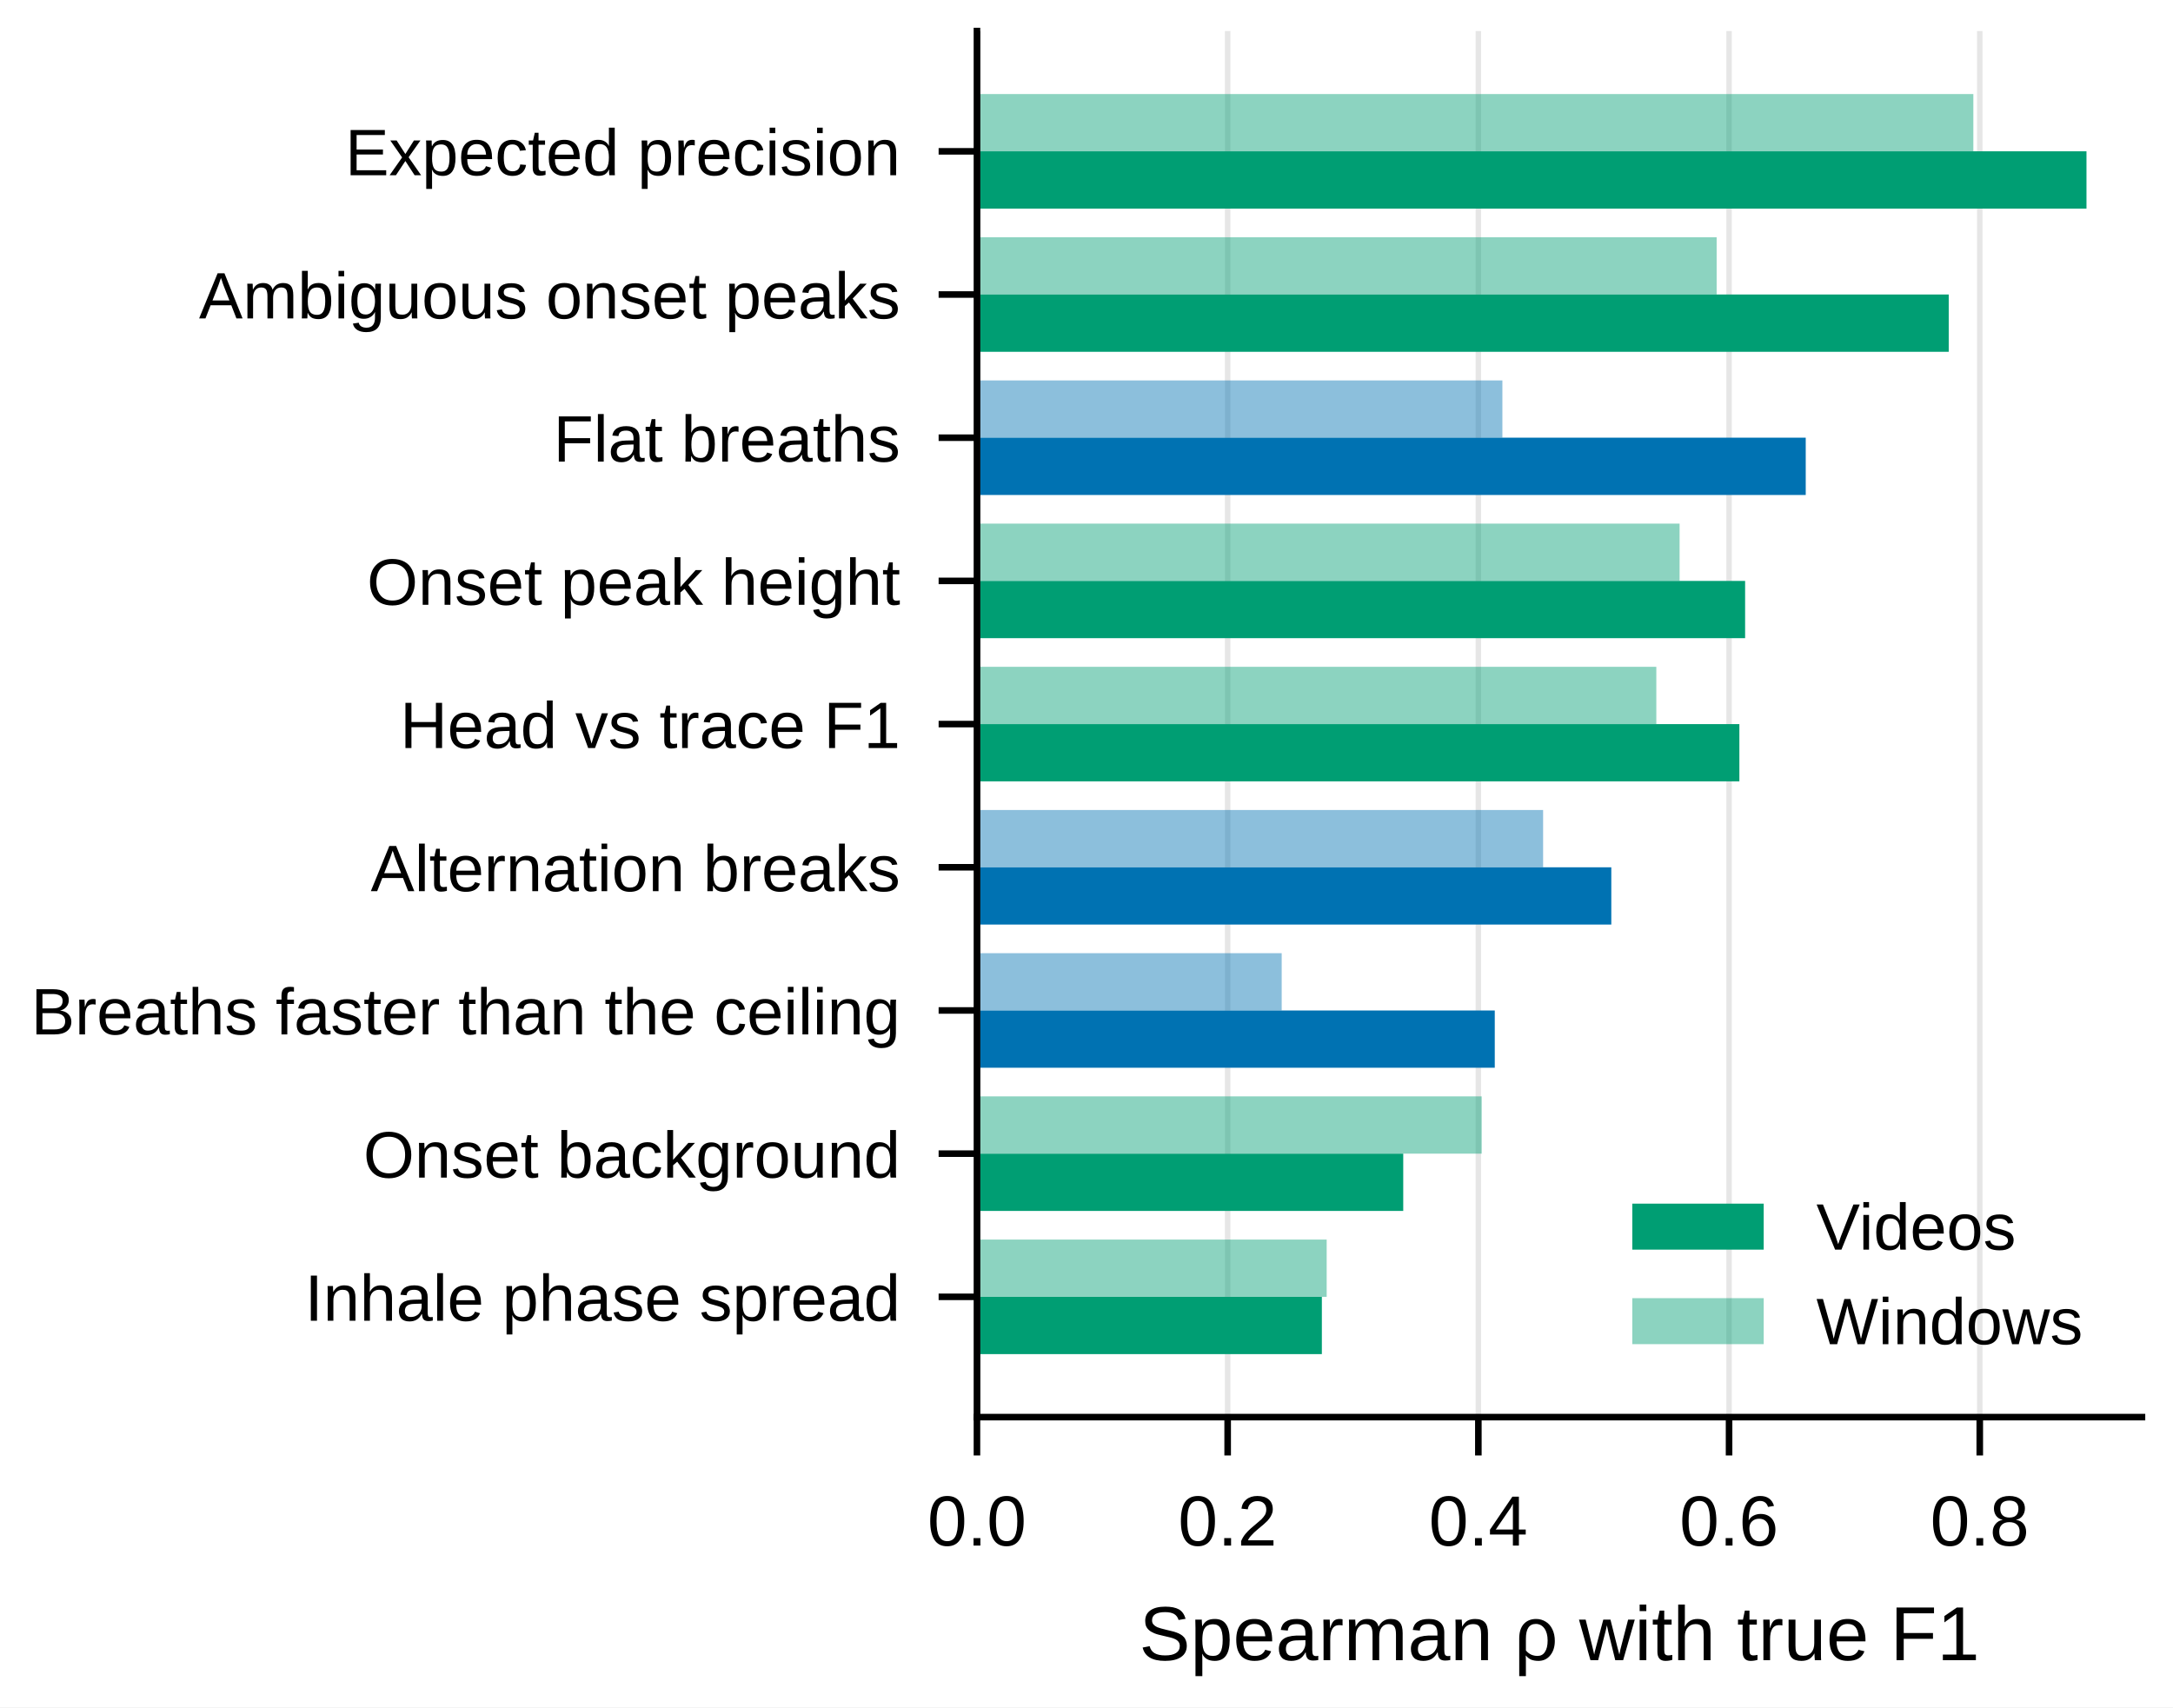
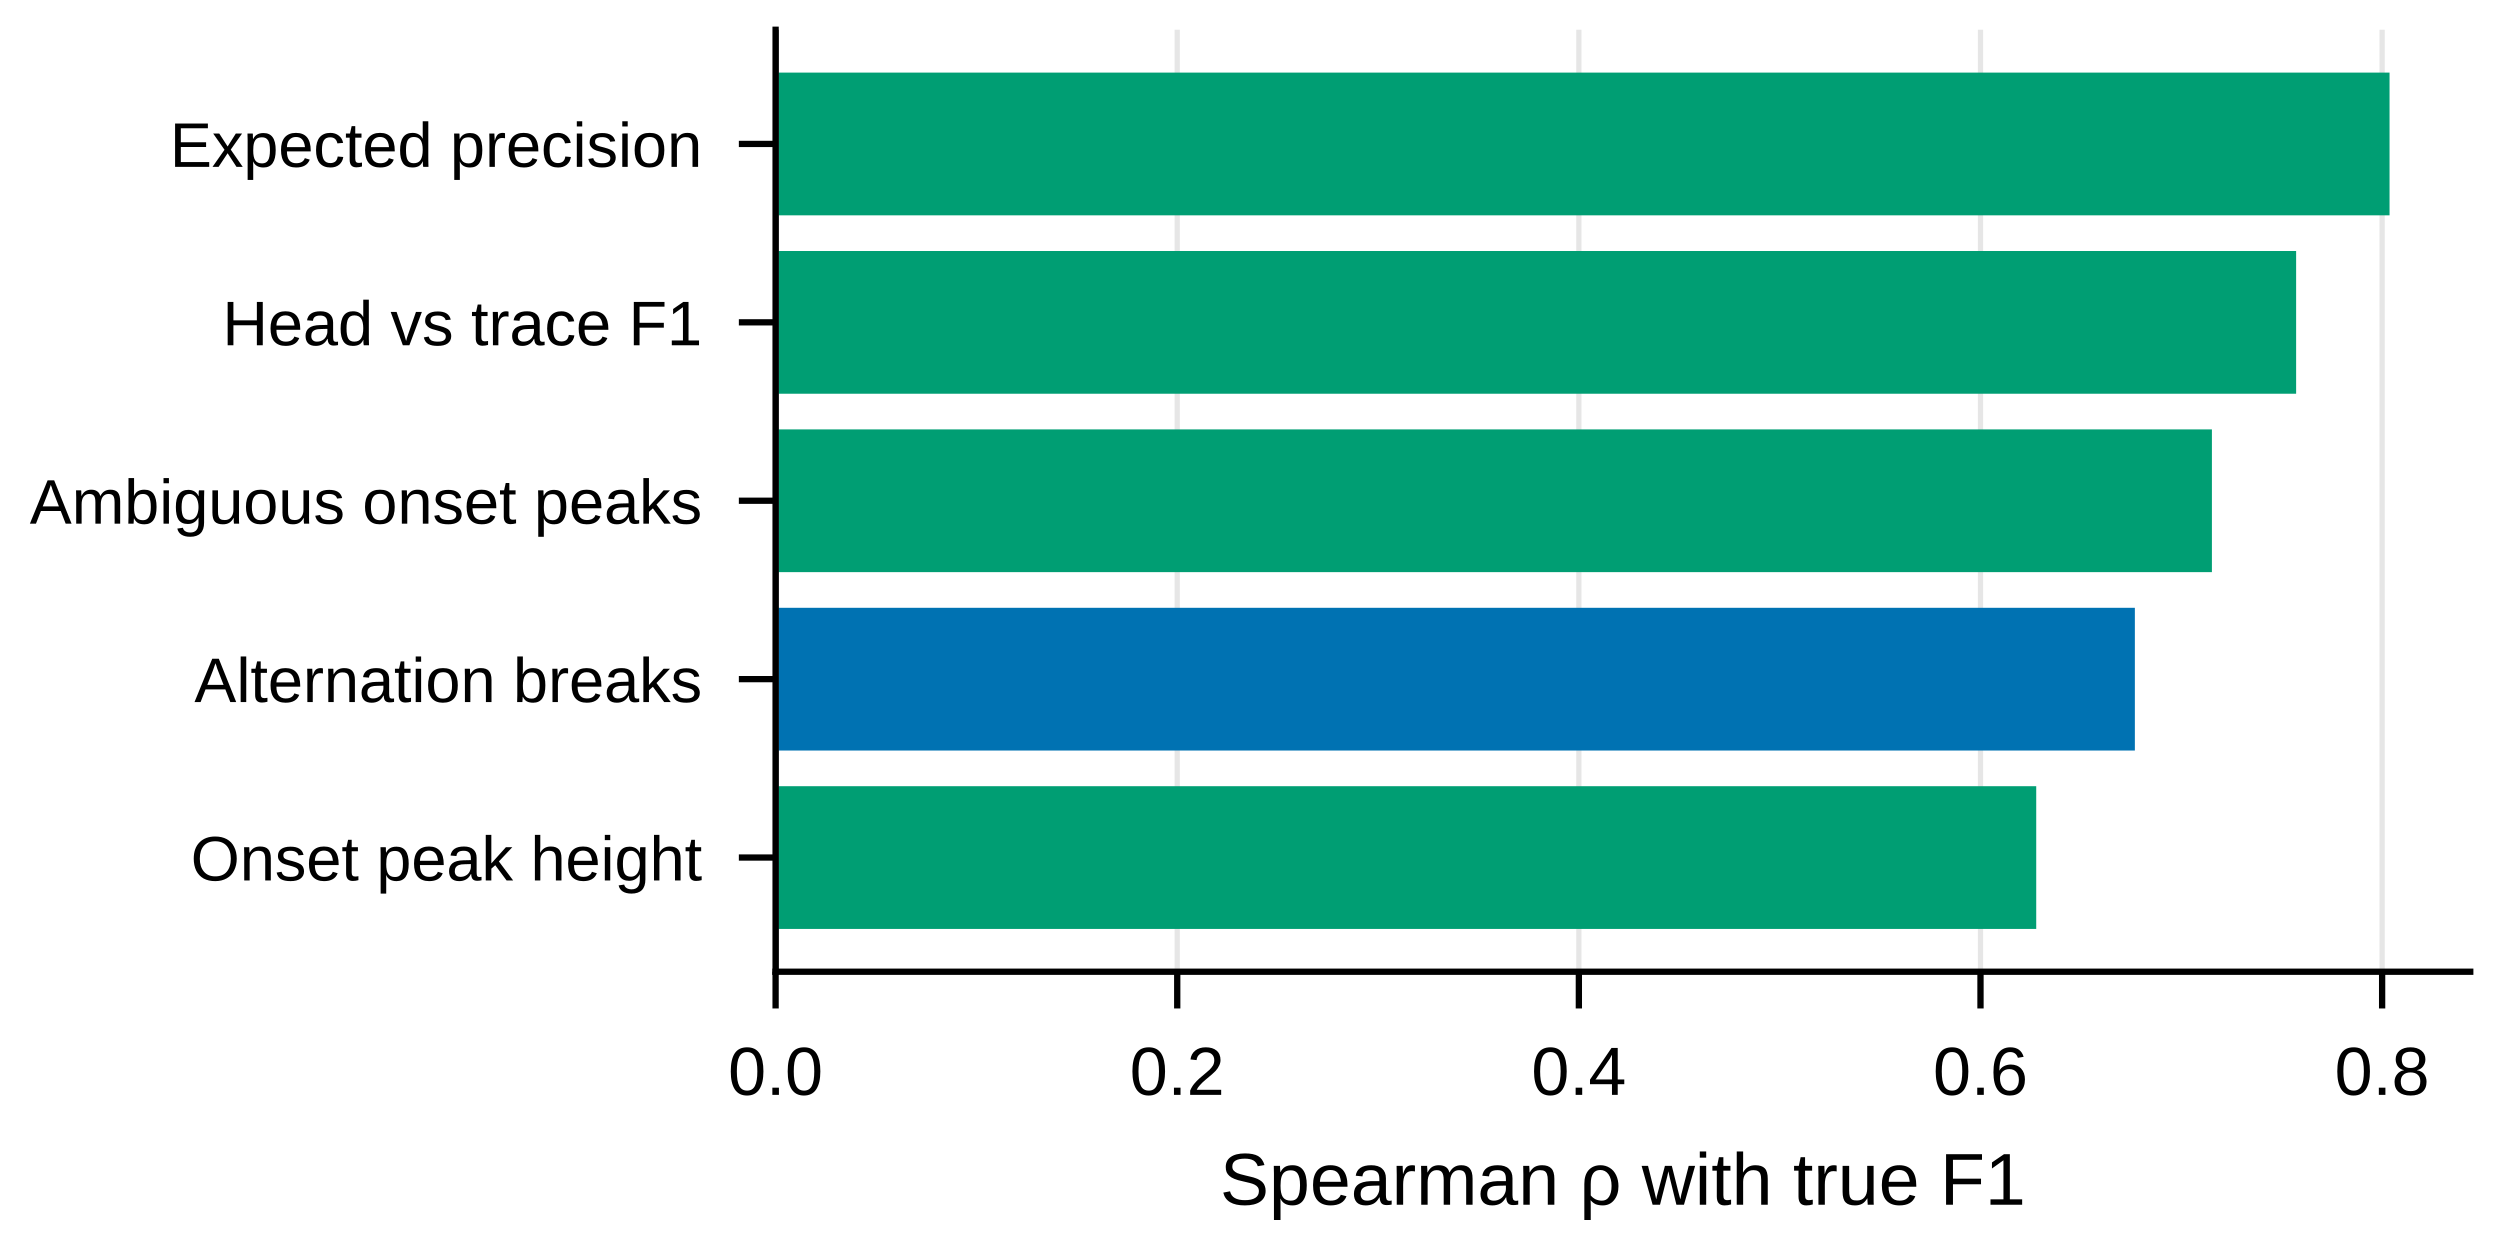
- <svg xmlns="http://www.w3.org/2000/svg" xmlns:xlink="http://www.w3.org/1999/xlink" width="198.425pt" height="155.906pt" viewBox="0 0 198.425 155.906" version="1.1">
+ <svg xmlns="http://www.w3.org/2000/svg" xmlns:xlink="http://www.w3.org/1999/xlink" width="238.11pt" height="119.055pt" viewBox="0 0 238.11 119.055" version="1.1">
  <defs>
    <style type="text/css">*{stroke-linejoin: round; stroke-linecap: butt}</style>
  </defs>
  <g id="figure_1">
    <g id="patch_1">
-       <path d="M 0 155.906  L 198.425 155.906  L 198.425 0  L 0 0  z " style="fill: #ffffff" />
+       <path d="M 0 119.055  L 238.11 119.055  L 238.11 0  L 0 0  z " style="fill: #ffffff" />
    </g>
    <g id="axes_1">
      <g id="patch_2">
-         <path d="M 89.209 129.401  L 195.591 129.401  L 195.591 2.835  L 89.209 2.835  z " style="fill: #ffffff" />
+         <path d="M 73.871 92.551  L 235.276 92.551  L 235.276 2.835  L 73.871 2.835  z " style="fill: #ffffff" />
      </g>
      <g id="matplotlib.axis_1">
        <g id="xtick_1">
          <g id="line2d_1">
-             <path d="M 89.209 129.401  L 89.209 2.835  " clip-path="url(#p45cfb9af98)" style="fill: none; stroke: #e6e6e6; stroke-width: 0.5; stroke-linecap: square" />
+             <path d="M 73.871 92.551  L 73.871 2.835  " clip-path="url(#p3425d8718f)" style="fill: none; stroke: #e6e6e6; stroke-width: 0.5; stroke-linecap: square" />
          </g>
          <g id="line2d_2">
            <defs>
-               <path id="m2e1eaac7bc" d="M 0 0  L 0 3.5  " style="stroke: #000000; stroke-width: 0.6" />
+               <path id="m081ae2a22f" d="M 0 0  L 0 3.5  " style="stroke: #000000; stroke-width: 0.6" />
            </defs>
            <g>
-               <use xlink:href="#m2e1eaac7bc" x="89.209" y="129.401" style="stroke: #000000; stroke-width: 0.6" />
+               <use xlink:href="#m081ae2a22f" x="73.871" y="92.551" style="stroke: #000000; stroke-width: 0.6" />
            </g>
          </g>
          <g id="text_1">
-             <text style="font-size: 6.5px; font-family: 'Arial', 'Helvetica', 'DejaVu Sans', sans-serif; text-anchor: middle" x="89.209" y="141.134" transform="rotate(-0 89.20902 141.1336)">0.0</text>
+             <text style="font-size: 6.5px; font-family: 'Arial', 'Helvetica', 'DejaVu Sans', sans-serif; text-anchor: middle" x="73.871" y="104.283" transform="rotate(-0 73.87058 104.2832)">0.0</text>
          </g>
        </g>
        <g id="xtick_2">
          <g id="line2d_3">
-             <path d="M 112.102 129.401  L 112.102 2.835  " clip-path="url(#p45cfb9af98)" style="fill: none; stroke: #e6e6e6; stroke-width: 0.5; stroke-linecap: square" />
+             <path d="M 112.124 92.551  L 112.124 2.835  " clip-path="url(#p3425d8718f)" style="fill: none; stroke: #e6e6e6; stroke-width: 0.5; stroke-linecap: square" />
          </g>
          <g id="line2d_4">
            <g>
-               <use xlink:href="#m2e1eaac7bc" x="112.102" y="129.401" style="stroke: #000000; stroke-width: 0.6" />
+               <use xlink:href="#m081ae2a22f" x="112.124" y="92.551" style="stroke: #000000; stroke-width: 0.6" />
            </g>
          </g>
          <g id="text_2">
-             <text style="font-size: 6.5px; font-family: 'Arial', 'Helvetica', 'DejaVu Sans', sans-serif; text-anchor: middle" x="112.102" y="141.134" transform="rotate(-0 112.1017 141.1336)">0.2</text>
+             <text style="font-size: 6.5px; font-family: 'Arial', 'Helvetica', 'DejaVu Sans', sans-serif; text-anchor: middle" x="112.124" y="104.283" transform="rotate(-0 112.1238 104.2832)">0.2</text>
          </g>
        </g>
        <g id="xtick_3">
          <g id="line2d_5">
-             <path d="M 134.994 129.401  L 134.994 2.835  " clip-path="url(#p45cfb9af98)" style="fill: none; stroke: #e6e6e6; stroke-width: 0.5; stroke-linecap: square" />
+             <path d="M 150.377 92.551  L 150.377 2.835  " clip-path="url(#p3425d8718f)" style="fill: none; stroke: #e6e6e6; stroke-width: 0.5; stroke-linecap: square" />
          </g>
          <g id="line2d_6">
            <g>
-               <use xlink:href="#m2e1eaac7bc" x="134.994" y="129.401" style="stroke: #000000; stroke-width: 0.6" />
+               <use xlink:href="#m081ae2a22f" x="150.377" y="92.551" style="stroke: #000000; stroke-width: 0.6" />
            </g>
          </g>
          <g id="text_3">
-             <text style="font-size: 6.5px; font-family: 'Arial', 'Helvetica', 'DejaVu Sans', sans-serif; text-anchor: middle" x="134.994" y="141.134" transform="rotate(-0 134.9943 141.1336)">0.4</text>
+             <text style="font-size: 6.5px; font-family: 'Arial', 'Helvetica', 'DejaVu Sans', sans-serif; text-anchor: middle" x="150.377" y="104.283" transform="rotate(-0 150.377 104.2832)">0.4</text>
          </g>
        </g>
        <g id="xtick_4">
          <g id="line2d_7">
-             <path d="M 157.887 129.401  L 157.887 2.835  " clip-path="url(#p45cfb9af98)" style="fill: none; stroke: #e6e6e6; stroke-width: 0.5; stroke-linecap: square" />
+             <path d="M 188.63 92.551  L 188.63 2.835  " clip-path="url(#p3425d8718f)" style="fill: none; stroke: #e6e6e6; stroke-width: 0.5; stroke-linecap: square" />
          </g>
          <g id="line2d_8">
            <g>
-               <use xlink:href="#m2e1eaac7bc" x="157.887" y="129.401" style="stroke: #000000; stroke-width: 0.6" />
+               <use xlink:href="#m081ae2a22f" x="188.63" y="92.551" style="stroke: #000000; stroke-width: 0.6" />
            </g>
          </g>
          <g id="text_4">
-             <text style="font-size: 6.5px; font-family: 'Arial', 'Helvetica', 'DejaVu Sans', sans-serif; text-anchor: middle" x="157.887" y="141.134" transform="rotate(-0 157.887 141.1336)">0.6</text>
+             <text style="font-size: 6.5px; font-family: 'Arial', 'Helvetica', 'DejaVu Sans', sans-serif; text-anchor: middle" x="188.63" y="104.283" transform="rotate(-0 188.6302 104.2832)">0.6</text>
          </g>
        </g>
        <g id="xtick_5">
          <g id="line2d_9">
-             <path d="M 180.78 129.401  L 180.78 2.835  " clip-path="url(#p45cfb9af98)" style="fill: none; stroke: #e6e6e6; stroke-width: 0.5; stroke-linecap: square" />
+             <path d="M 226.883 92.551  L 226.883 2.835  " clip-path="url(#p3425d8718f)" style="fill: none; stroke: #e6e6e6; stroke-width: 0.5; stroke-linecap: square" />
          </g>
          <g id="line2d_10">
            <g>
-               <use xlink:href="#m2e1eaac7bc" x="180.78" y="129.401" style="stroke: #000000; stroke-width: 0.6" />
+               <use xlink:href="#m081ae2a22f" x="226.883" y="92.551" style="stroke: #000000; stroke-width: 0.6" />
            </g>
          </g>
          <g id="text_5">
-             <text style="font-size: 6.5px; font-family: 'Arial', 'Helvetica', 'DejaVu Sans', sans-serif; text-anchor: middle" x="180.78" y="141.134" transform="rotate(-0 180.7796 141.1336)">0.8</text>
+             <text style="font-size: 6.5px; font-family: 'Arial', 'Helvetica', 'DejaVu Sans', sans-serif; text-anchor: middle" x="226.883" y="104.283" transform="rotate(-0 226.8835 104.2832)">0.8</text>
          </g>
        </g>
        <g id="text_6">
-           <text style="font-size: 7px; font-family: 'Arial', 'Helvetica', 'DejaVu Sans', sans-serif; text-anchor: middle" x="142.4" y="151.598" transform="rotate(-0 142.3998 151.5977)">Spearman ρ with true F1</text>
+           <text style="font-size: 7px; font-family: 'Arial', 'Helvetica', 'DejaVu Sans', sans-serif; text-anchor: middle" x="154.573" y="114.747" transform="rotate(-0 154.5731 114.7473)">Spearman ρ with true F1</text>
        </g>
      </g>
      <g id="matplotlib.axis_2">
        <g id="ytick_1">
          <g id="line2d_11">
            <defs>
-               <path id="m881c4c127d" d="M 0 0  L -3.5 0  " style="stroke: #000000; stroke-width: 0.6" />
+               <path id="m207ec94a8f" d="M 0 0  L -3.5 0  " style="stroke: #000000; stroke-width: 0.6" />
            </defs>
            <g>
-               <use xlink:href="#m881c4c127d" x="89.209" y="118.418" style="stroke: #000000; stroke-width: 0.6" />
+               <use xlink:href="#m207ec94a8f" x="73.871" y="81.676" style="stroke: #000000; stroke-width: 0.6" />
            </g>
          </g>
          <g id="text_7">
-             <text style="font-size: 6px; font-family: 'Arial', 'Helvetica', 'DejaVu Sans', sans-serif; text-anchor: end" x="82.209" y="120.602" transform="rotate(-0 82.20902 120.6024)">Inhale phase spread</text>
+             <text style="font-size: 6px; font-family: 'Arial', 'Helvetica', 'DejaVu Sans', sans-serif; text-anchor: end" x="66.871" y="83.862" transform="rotate(-0 66.87058 83.86211)">Onset peak height</text>
          </g>
        </g>
        <g id="ytick_2">
          <g id="line2d_12">
            <g>
-               <use xlink:href="#m881c4c127d" x="89.209" y="105.343" style="stroke: #000000; stroke-width: 0.6" />
+               <use xlink:href="#m207ec94a8f" x="73.871" y="64.685" style="stroke: #000000; stroke-width: 0.6" />
            </g>
          </g>
          <g id="text_8">
-             <text style="font-size: 6px; font-family: 'Arial', 'Helvetica', 'DejaVu Sans', sans-serif; text-anchor: end" x="82.209" y="107.529" transform="rotate(-0 82.20902 107.5291)">Onset background</text>
+             <text style="font-size: 6px; font-family: 'Arial', 'Helvetica', 'DejaVu Sans', sans-serif; text-anchor: end" x="66.871" y="66.869" transform="rotate(-0 66.87058 66.86866)">Alternation breaks</text>
          </g>
        </g>
        <g id="ytick_3">
          <g id="line2d_13">
            <g>
-               <use xlink:href="#m881c4c127d" x="89.209" y="92.268" style="stroke: #000000; stroke-width: 0.6" />
+               <use xlink:href="#m207ec94a8f" x="73.871" y="47.693" style="stroke: #000000; stroke-width: 0.6" />
            </g>
          </g>
          <g id="text_9">
-             <text style="font-size: 6px; font-family: 'Arial', 'Helvetica', 'DejaVu Sans', sans-serif; text-anchor: end" x="82.209" y="94.452" transform="rotate(-0 82.20902 94.45228)">Breaths faster than the ceiling</text>
+             <text style="font-size: 6px; font-family: 'Arial', 'Helvetica', 'DejaVu Sans', sans-serif; text-anchor: end" x="66.871" y="49.877" transform="rotate(-0 66.87058 49.87692)">Ambiguous onset peaks</text>
          </g>
        </g>
        <g id="ytick_4">
          <g id="line2d_14">
            <g>
-               <use xlink:href="#m881c4c127d" x="89.209" y="79.193" style="stroke: #000000; stroke-width: 0.6" />
+               <use xlink:href="#m207ec94a8f" x="73.871" y="30.701" style="stroke: #000000; stroke-width: 0.6" />
            </g>
          </g>
          <g id="text_10">
-             <text style="font-size: 6px; font-family: 'Arial', 'Helvetica', 'DejaVu Sans', sans-serif; text-anchor: end" x="82.209" y="81.377" transform="rotate(-0 82.20902 81.3772)">Alternation breaks</text>
+             <text style="font-size: 6px; font-family: 'Arial', 'Helvetica', 'DejaVu Sans', sans-serif; text-anchor: end" x="66.871" y="32.885" transform="rotate(-0 66.87058 32.88518)">Head vs trace F1</text>
          </g>
        </g>
        <g id="ytick_5">
          <g id="line2d_15">
            <g>
-               <use xlink:href="#m881c4c127d" x="89.209" y="66.118" style="stroke: #000000; stroke-width: 0.6" />
+               <use xlink:href="#m207ec94a8f" x="73.871" y="13.709" style="stroke: #000000; stroke-width: 0.6" />
            </g>
          </g>
          <g id="text_11">
-             <text style="font-size: 6px; font-family: 'Arial', 'Helvetica', 'DejaVu Sans', sans-serif; text-anchor: end" x="82.209" y="68.302" transform="rotate(-0 82.20902 68.30212)">Head vs trace F1</text>
-           </g>
-         </g>
-         <g id="ytick_6">
-           <g id="line2d_16">
-             <g>
-               <use xlink:href="#m881c4c127d" x="89.209" y="53.043" style="stroke: #000000; stroke-width: 0.6" />
-             </g>
-           </g>
-           <g id="text_12">
-             <text style="font-size: 6px; font-family: 'Arial', 'Helvetica', 'DejaVu Sans', sans-serif; text-anchor: end" x="82.209" y="55.229" transform="rotate(-0 82.20902 55.22874)">Onset peak height</text>
-           </g>
-         </g>
-         <g id="ytick_7">
-           <g id="line2d_17">
-             <g>
-               <use xlink:href="#m881c4c127d" x="89.209" y="39.968" style="stroke: #000000; stroke-width: 0.6" />
-             </g>
-           </g>
-           <g id="text_13">
-             <text style="font-size: 6px; font-family: 'Arial', 'Helvetica', 'DejaVu Sans', sans-serif; text-anchor: end" x="82.209" y="42.152" transform="rotate(-0 82.20902 42.15196)">Flat breaths</text>
-           </g>
-         </g>
-         <g id="ytick_8">
-           <g id="line2d_18">
-             <g>
-               <use xlink:href="#m881c4c127d" x="89.209" y="26.893" style="stroke: #000000; stroke-width: 0.6" />
-             </g>
-           </g>
-           <g id="text_14">
-             <text style="font-size: 6px; font-family: 'Arial', 'Helvetica', 'DejaVu Sans', sans-serif; text-anchor: end" x="82.209" y="29.077" transform="rotate(-0 82.20902 29.07688)">Ambiguous onset peaks</text>
-           </g>
-         </g>
-         <g id="ytick_9">
-           <g id="line2d_19">
-             <g>
-               <use xlink:href="#m881c4c127d" x="89.209" y="13.818" style="stroke: #000000; stroke-width: 0.6" />
-             </g>
-           </g>
-           <g id="text_15">
-             <text style="font-size: 6px; font-family: 'Arial', 'Helvetica', 'DejaVu Sans', sans-serif; text-anchor: end" x="82.209" y="16.002" transform="rotate(-0 82.20902 16.0018)">Expected precision</text>
+             <text style="font-size: 6px; font-family: 'Arial', 'Helvetica', 'DejaVu Sans', sans-serif; text-anchor: end" x="66.871" y="15.893" transform="rotate(-0 66.87058 15.89344)">Expected precision</text>
          </g>
        </g>
      </g>
      <g id="patch_3">
-         <path d="M 89.209 123.648  L 120.704 123.648  L 120.704 118.418  L 89.209 118.418  z " clip-path="url(#p45cfb9af98)" style="fill: #009e73" />
+         <path d="M 73.871 88.473  L 193.938 88.473  L 193.938 74.88  L 73.871 74.88  z " clip-path="url(#p3425d8718f)" style="fill: #009e73" />
      </g>
      <g id="patch_4">
-         <path d="M 89.209 110.573  L 128.135 110.573  L 128.135 105.343  L 89.209 105.343  z " clip-path="url(#p45cfb9af98)" style="fill: #009e73" />
+         <path d="M 73.871 71.481  L 203.333 71.481  L 203.333 57.888  L 73.871 57.888  z " clip-path="url(#p3425d8718f)" style="fill: #0072b2" />
      </g>
      <g id="patch_5">
-         <path d="M 89.209 97.498  L 136.493 97.498  L 136.493 92.268  L 89.209 92.268  z " clip-path="url(#p45cfb9af98)" style="fill: #0072b2" />
+         <path d="M 73.871 54.49  L 210.671 54.49  L 210.671 40.896  L 73.871 40.896  z " clip-path="url(#p3425d8718f)" style="fill: #009e73" />
      </g>
      <g id="patch_6">
-         <path d="M 89.209 84.423  L 147.135 84.423  L 147.135 79.193  L 89.209 79.193  z " clip-path="url(#p45cfb9af98)" style="fill: #0072b2" />
+         <path d="M 73.871 37.498  L 218.692 37.498  L 218.692 23.904  L 73.871 23.904  z " clip-path="url(#p3425d8718f)" style="fill: #009e73" />
      </g>
      <g id="patch_7">
-         <path d="M 89.209 71.348  L 158.829 71.348  L 158.829 66.118  L 89.209 66.118  z " clip-path="url(#p45cfb9af98)" style="fill: #009e73" />
+         <path d="M 73.871 20.506  L 227.59 20.506  L 227.59 6.913  L 73.871 6.913  z " clip-path="url(#p3425d8718f)" style="fill: #009e73" />
+       </g>
+       <g id="line2d_16">
+         <path d="M 73.871 92.551  L 73.871 2.835  " clip-path="url(#p3425d8718f)" style="fill: none; stroke: #4c4c4c; stroke-width: 0.6; stroke-linecap: square" />
      </g>
      <g id="patch_8">
-         <path d="M 89.209 58.273  L 159.353 58.273  L 159.353 53.043  L 89.209 53.043  z " clip-path="url(#p45cfb9af98)" style="fill: #009e73" />
+         <path d="M 73.871 92.551  L 73.871 2.835  " style="fill: none; stroke: #000000; stroke-width: 0.6; stroke-linejoin: miter; stroke-linecap: square" />
      </g>
      <g id="patch_9">
-         <path d="M 89.209 45.198  L 164.888 45.198  L 164.888 39.968  L 89.209 39.968  z " clip-path="url(#p45cfb9af98)" style="fill: #0072b2" />
-       </g>
-       <g id="patch_10">
-         <path d="M 89.209 32.123  L 177.946 32.123  L 177.946 26.893  L 89.209 26.893  z " clip-path="url(#p45cfb9af98)" style="fill: #009e73" />
-       </g>
-       <g id="patch_11">
-         <path d="M 89.209 19.048  L 190.525 19.048  L 190.525 13.818  L 89.209 13.818  z " clip-path="url(#p45cfb9af98)" style="fill: #009e73" />
-       </g>
-       <g id="patch_12">
-         <path d="M 89.209 118.418  L 121.144 118.418  L 121.144 113.188  L 89.209 113.188  z " clip-path="url(#p45cfb9af98)" style="fill: #009e73; opacity: 0.45" />
-       </g>
-       <g id="patch_13">
-         <path d="M 89.209 105.343  L 135.3 105.343  L 135.3 100.113  L 89.209 100.113  z " clip-path="url(#p45cfb9af98)" style="fill: #009e73; opacity: 0.45" />
-       </g>
-       <g id="patch_14">
-         <path d="M 89.209 92.268  L 117.037 92.268  L 117.037 87.038  L 89.209 87.038  z " clip-path="url(#p45cfb9af98)" style="fill: #0072b2; opacity: 0.45" />
-       </g>
-       <g id="patch_15">
-         <path d="M 89.209 79.193  L 140.907 79.193  L 140.907 73.963  L 89.209 73.963  z " clip-path="url(#p45cfb9af98)" style="fill: #0072b2; opacity: 0.45" />
-       </g>
-       <g id="patch_16">
-         <path d="M 89.209 66.118  L 151.245 66.118  L 151.245 60.888  L 89.209 60.888  z " clip-path="url(#p45cfb9af98)" style="fill: #009e73; opacity: 0.45" />
-       </g>
-       <g id="patch_17">
-         <path d="M 89.209 53.043  L 153.37 53.043  L 153.37 47.813  L 89.209 47.813  z " clip-path="url(#p45cfb9af98)" style="fill: #009e73; opacity: 0.45" />
-       </g>
-       <g id="patch_18">
-         <path d="M 89.209 39.968  L 137.189 39.968  L 137.189 34.738  L 89.209 34.738  z " clip-path="url(#p45cfb9af98)" style="fill: #0072b2; opacity: 0.45" />
-       </g>
-       <g id="patch_19">
-         <path d="M 89.209 26.893  L 156.754 26.893  L 156.754 21.663  L 89.209 21.663  z " clip-path="url(#p45cfb9af98)" style="fill: #009e73; opacity: 0.45" />
-       </g>
-       <g id="patch_20">
-         <path d="M 89.209 13.818  L 180.194 13.818  L 180.194 8.588  L 89.209 8.588  z " clip-path="url(#p45cfb9af98)" style="fill: #009e73; opacity: 0.45" />
-       </g>
-       <g id="line2d_20">
-         <path d="M 89.209 129.401  L 89.209 2.835  " clip-path="url(#p45cfb9af98)" style="fill: none; stroke: #4c4c4c; stroke-width: 0.6; stroke-linecap: square" />
-       </g>
-       <g id="patch_21">
-         <path d="M 89.209 129.401  L 89.209 2.835  " style="fill: none; stroke: #000000; stroke-width: 0.6; stroke-linejoin: miter; stroke-linecap: square" />
-       </g>
-       <g id="patch_22">
-         <path d="M 89.209 129.401  L 195.591 129.401  " style="fill: none; stroke: #000000; stroke-width: 0.6; stroke-linejoin: miter; stroke-linecap: square" />
-       </g>
-       <g id="legend_1">
-         <g id="patch_23">
-           <path d="M 149.051 114.108  L 161.051 114.108  L 161.051 109.908  L 149.051 109.908  z " style="fill: #009e73" />
-         </g>
-         <g id="text_16">
-           <text style="font-size: 6px; font-family: 'Arial', 'Helvetica', 'DejaVu Sans', sans-serif; text-anchor: start" x="165.851" y="114.108" transform="rotate(-0 165.8512 114.1079)">Videos</text>
-         </g>
-         <g id="patch_24">
-           <path d="M 149.051 122.739  L 161.051 122.739  L 161.051 118.539  L 149.051 118.539  z " style="fill: #009e73; opacity: 0.45" />
-         </g>
-         <g id="text_17">
-           <text style="font-size: 6px; font-family: 'Arial', 'Helvetica', 'DejaVu Sans', sans-serif; text-anchor: start" x="165.851" y="122.739" transform="rotate(-0 165.8512 122.7387)">Windows</text>
-         </g>
+         <path d="M 73.871 92.551  L 235.276 92.551  " style="fill: none; stroke: #000000; stroke-width: 0.6; stroke-linejoin: miter; stroke-linecap: square" />
      </g>
    </g>
  </g>
  <defs>
-     <clipPath id="p45cfb9af98">
-       <rect x="89.209" y="2.835" width="106.382" height="126.567" />
+     <clipPath id="p3425d8718f">
+       <rect x="73.871" y="2.835" width="161.405" height="89.716" />
    </clipPath>
  </defs>
</svg>
